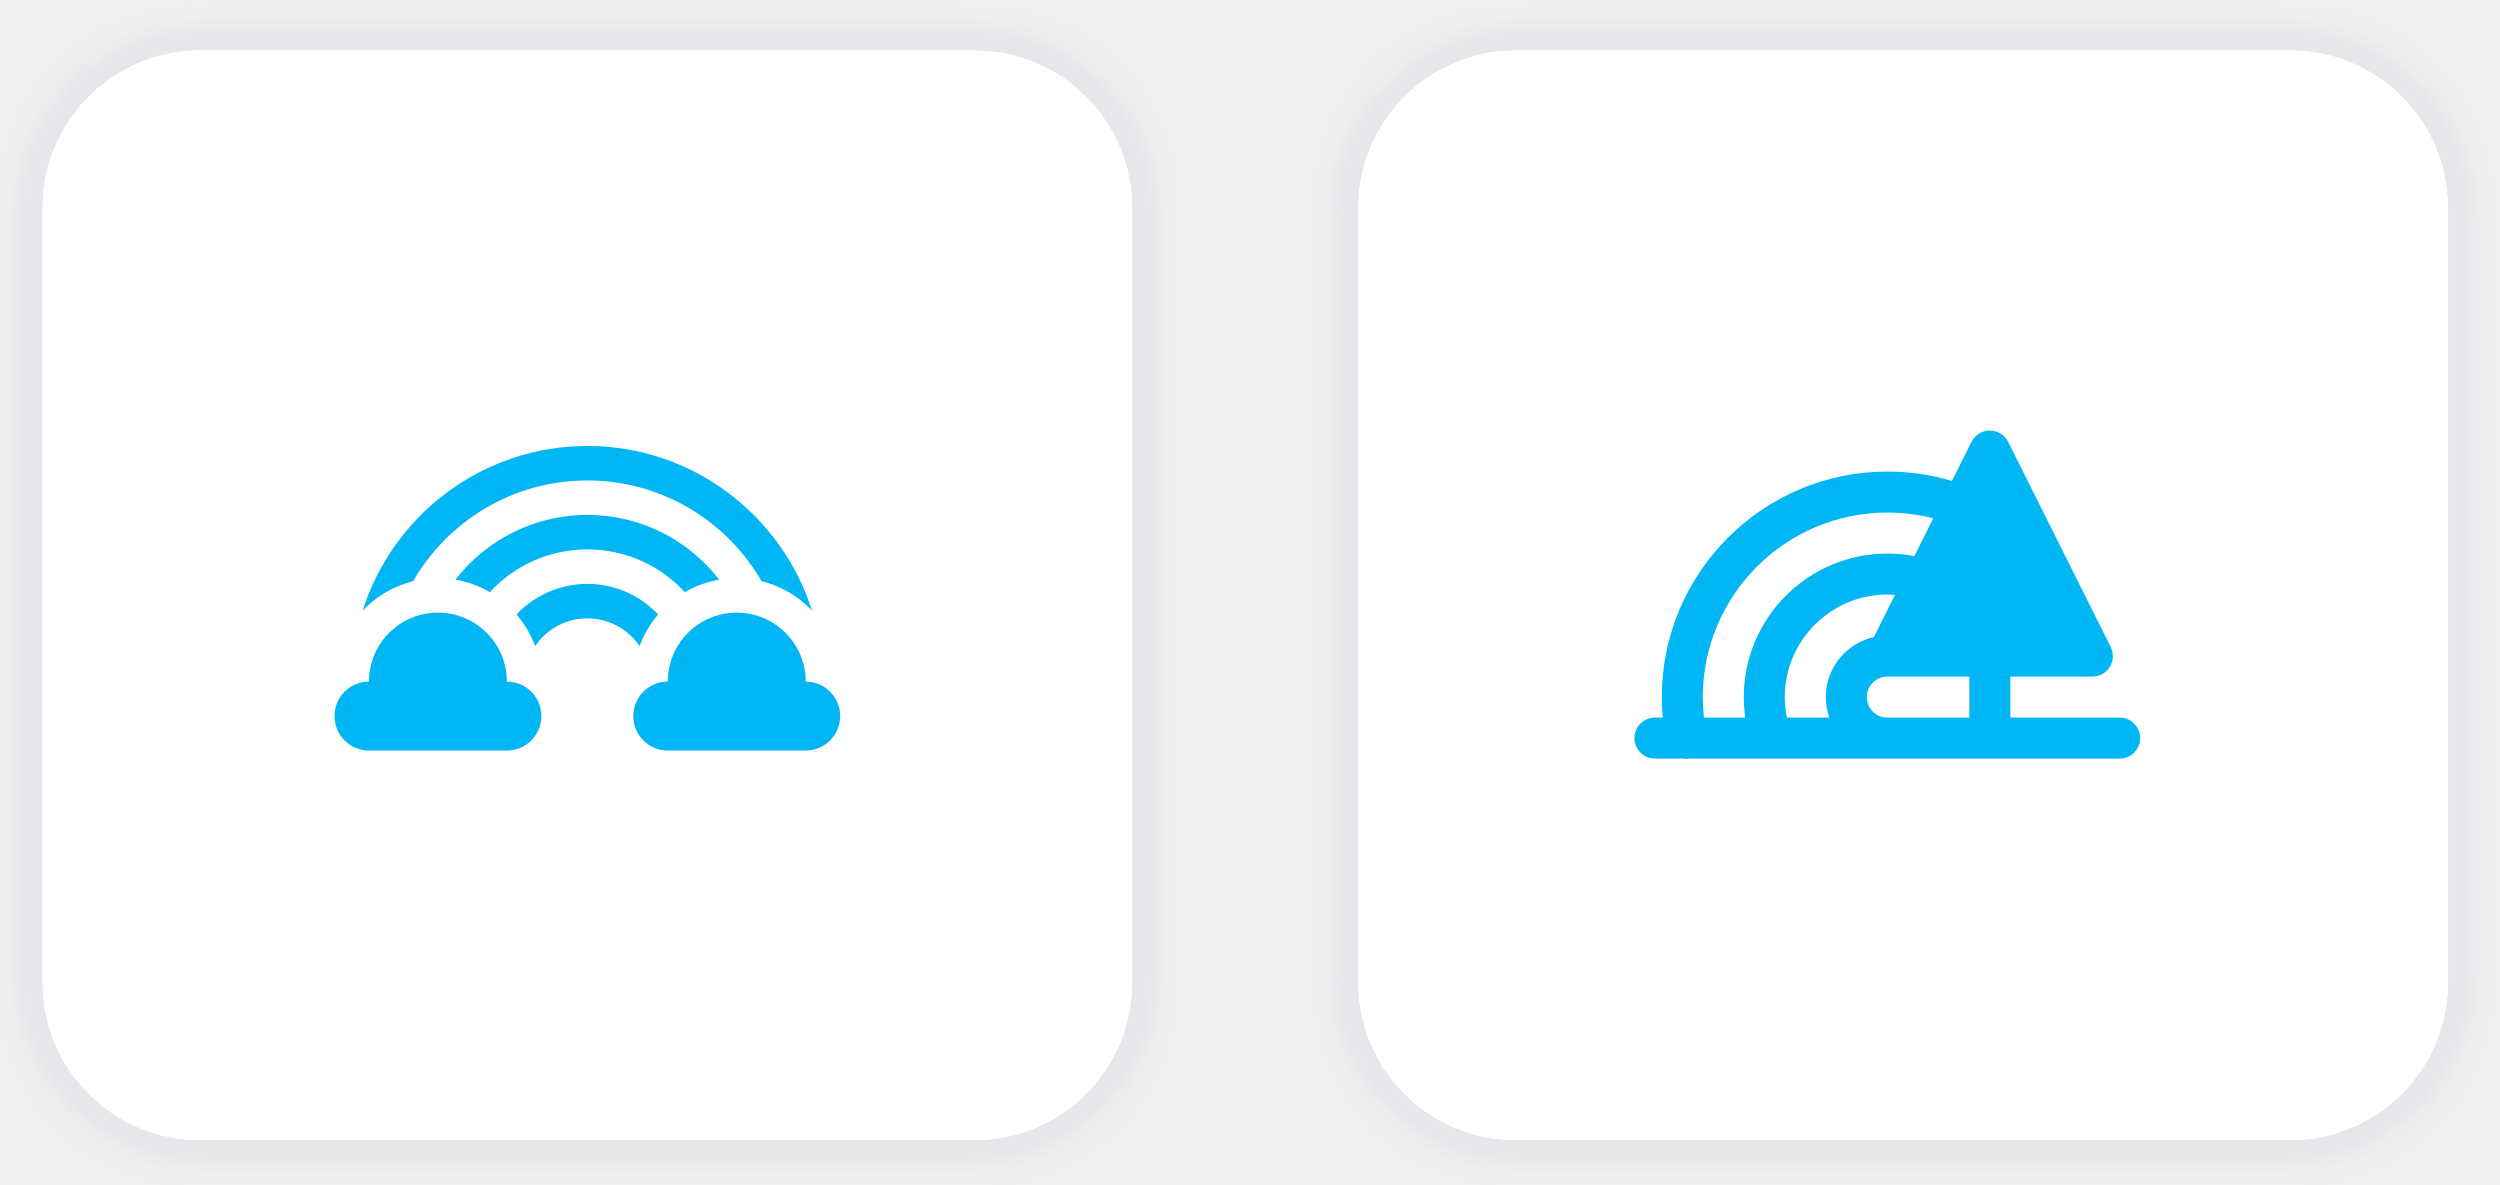
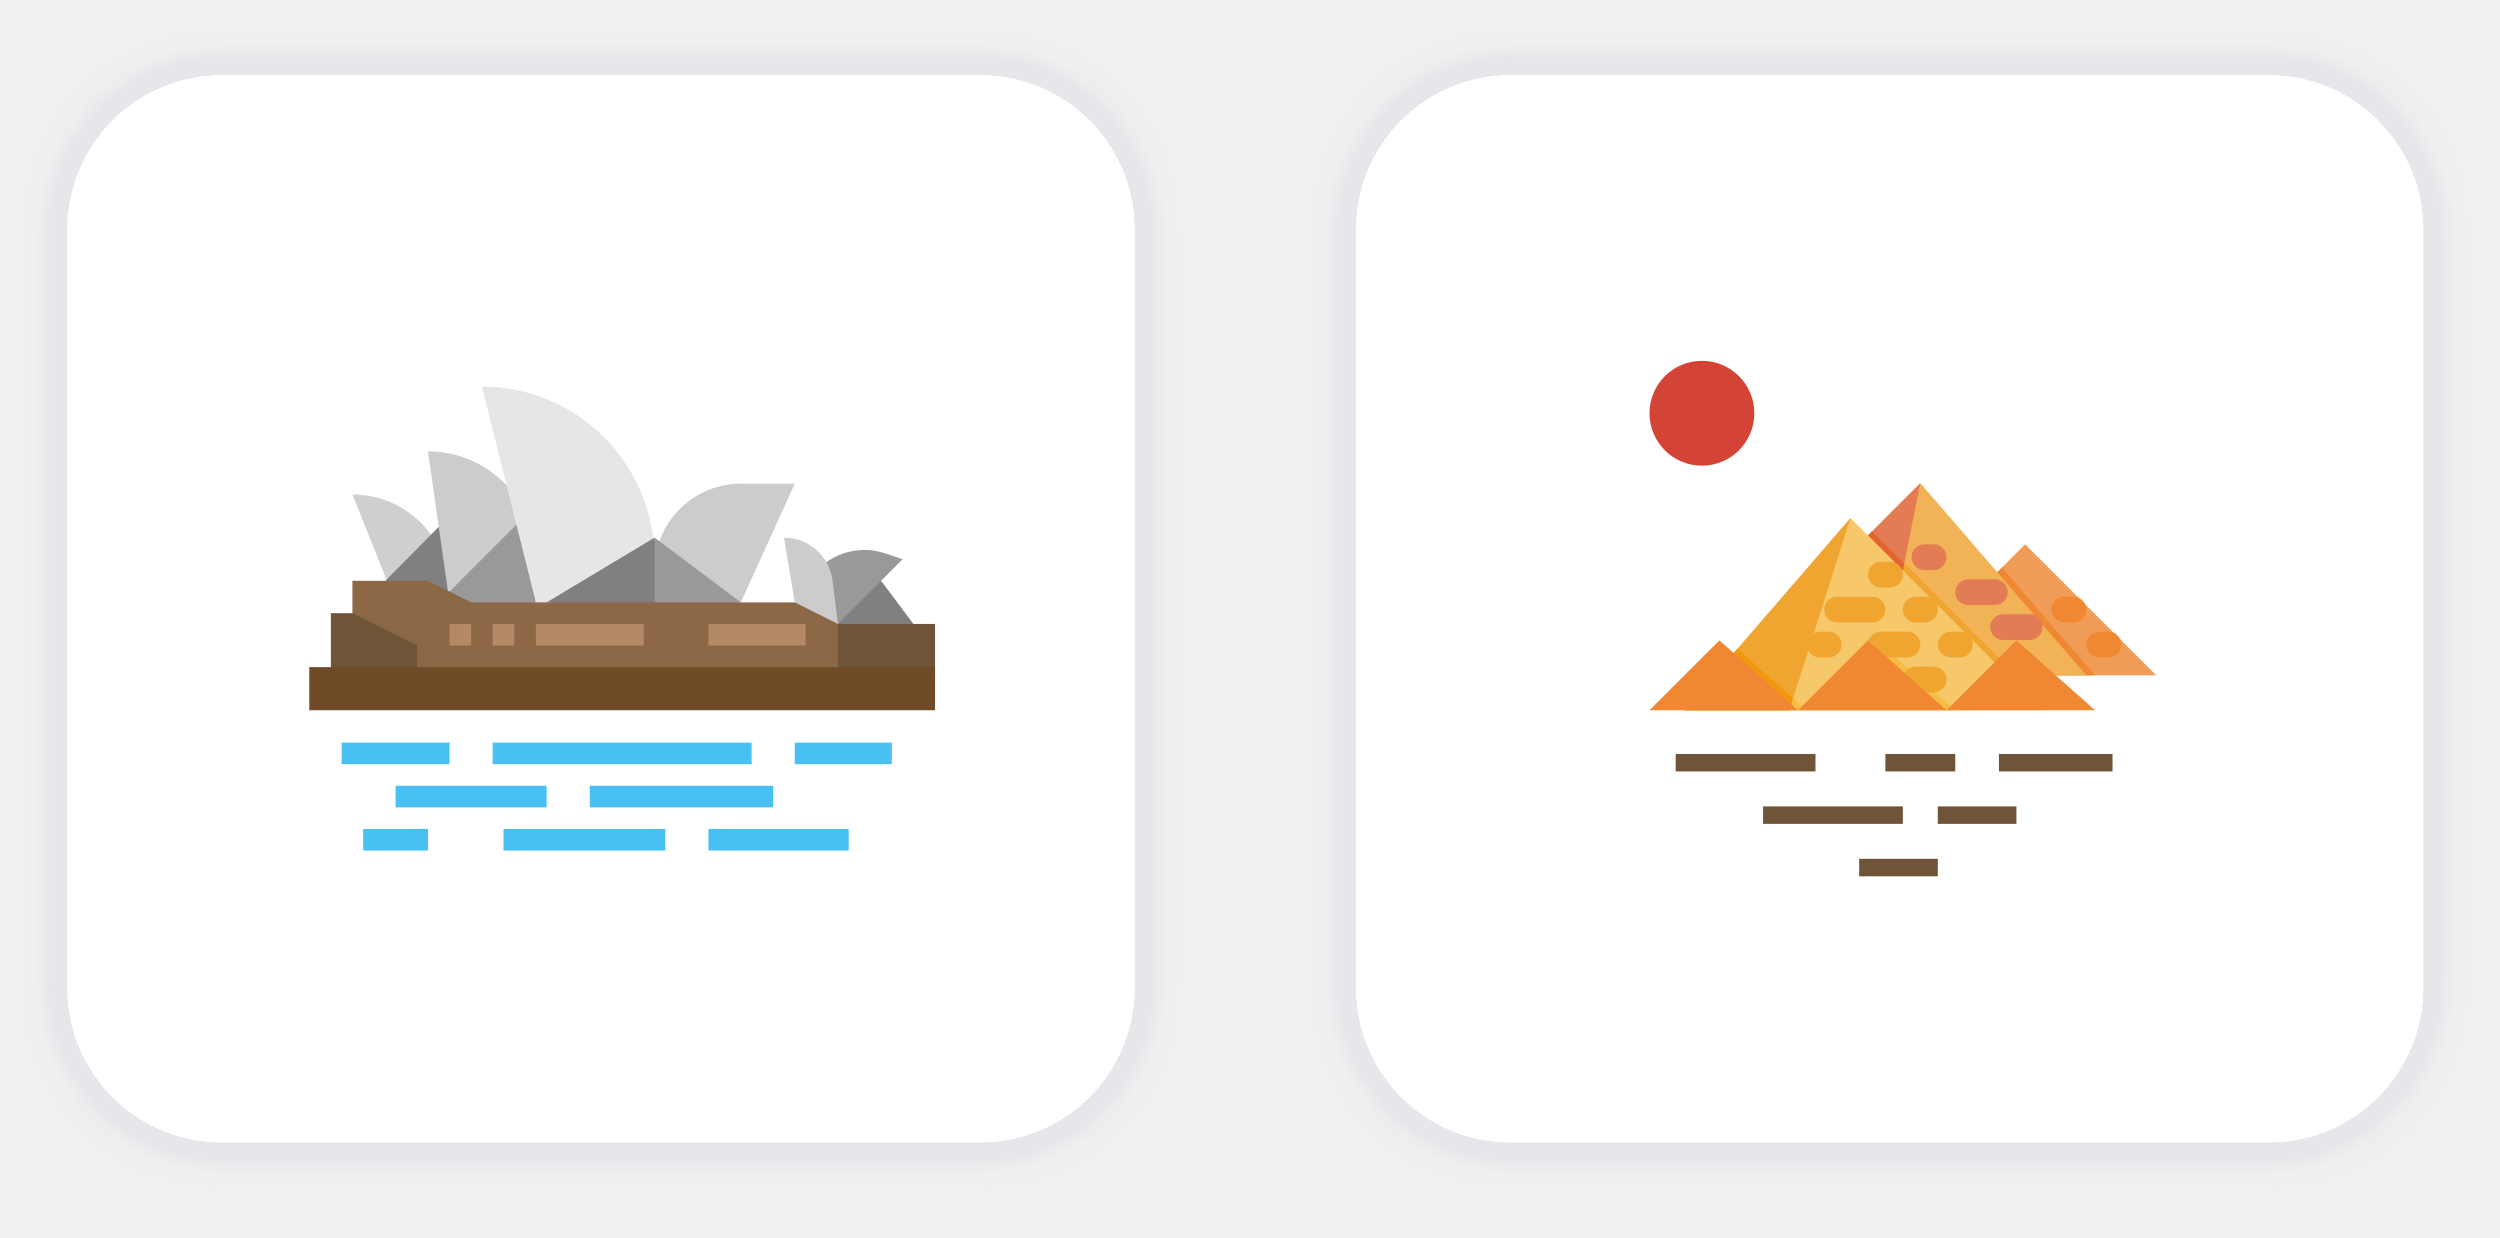
- <svg xmlns="http://www.w3.org/2000/svg" width="95px" height="45px" viewBox="0 0 95 45" version="1.1">
+ <svg xmlns="http://www.w3.org/2000/svg" width="97px" height="48px" viewBox="0 0 97 48" version="1.1">
  <defs>
    <filter x="-5.9%" y="-5.9%" width="112.6%" height="112.6%" filterUnits="objectBoundingBox" id="filter-1">
      <feOffset dx="0" dy="0" in="SourceAlpha" result="shadowOffsetOuter1" />
      <feGaussianBlur stdDeviation="0.5" in="shadowOffsetOuter1" result="shadowBlurOuter1" />
      <feColorMatrix values="0 0 0 0 0.533   0 0 0 0 0.596   0 0 0 0 0.667  0 0 0 0.5 0" type="matrix" in="shadowBlurOuter1" result="shadowMatrixOuter1" />
      <feMerge>
        <feMergeNode in="shadowMatrixOuter1" />
        <feMergeNode in="SourceGraphic" />
      </feMerge>
    </filter>
    <filter x="-5.9%" y="-5.9%" width="112.6%" height="112.6%" filterUnits="objectBoundingBox" id="filter-2">
      <feOffset dx="0" dy="0" in="SourceAlpha" result="shadowOffsetOuter1" />
      <feGaussianBlur stdDeviation="0.5" in="shadowOffsetOuter1" result="shadowBlurOuter1" />
      <feColorMatrix values="0 0 0 0 0.533   0 0 0 0 0.596   0 0 0 0 0.667  0 0 0 0.5 0" type="matrix" in="shadowBlurOuter1" result="shadowMatrixOuter1" />
      <feMerge>
        <feMergeNode in="shadowMatrixOuter1" />
        <feMergeNode in="SourceGraphic" />
      </feMerge>
    </filter>
  </defs>
  <g id="pages" stroke="none" stroke-width="1" fill="none" fill-rule="evenodd">
-     <g id="VisualPickerOption" transform="translate(1, 1)">
+     <g id="VisualPickerOption" transform="translate(2, 2)" fill-rule="nonzero">
      <g id="Group-128" transform="translate(0, 0.302326)">
-         <g id="price_active" filter="url(#filter-1)" fill-rule="nonzero">
+         <g id="price_active" filter="url(#filter-1)">
          <path d="M6.606,0.601 C3.289,0.601 0.601,3.289 0.601,6.606 L0.601,36.032 C0.601,39.348 3.289,42.037 6.606,42.037 L36.032,42.037 C39.348,42.037 42.037,39.348 42.037,36.032 L42.037,6.606 C42.037,3.289 39.348,0.601 36.032,0.601 L6.606,0.601 Z" id="Rectangle-17" fill="#FFFFFF" />
          <path d="M6.606,0 L36.032,0 C39.68,0 42.638,2.958 42.638,6.606 L42.638,36.032 C42.638,39.68 39.68,42.638 36.032,42.638 L6.606,42.638 C2.958,42.638 0,39.68 0,36.032 L0,6.606 C0,2.958 2.958,0 6.606,0 Z M6.606,0.601 C3.289,0.601 0.601,3.289 0.601,6.606 L0.601,36.032 C0.601,39.348 3.289,42.037 6.606,42.037 L36.032,42.037 C39.348,42.037 42.037,39.348 42.037,36.032 L42.037,6.606 C42.037,3.289 39.348,0.601 36.032,0.601 L6.606,0.601 Z" id="Rectangle-17" fill="#E6E6EB" />
        </g>
-         <g id="rainbow-(5)" transform="translate(11.71033, 15.61378)" fill="#01B6F5">
-           <path d="M6.551,8.984 C6.551,7.537 5.378,6.364 3.931,6.364 C2.483,6.364 1.31,7.537 1.31,8.984 C0.587,8.984 0,9.571 0,10.294 C0,11.018 0.587,11.605 1.31,11.605 L6.551,11.605 C7.275,11.605 7.861,11.018 7.861,10.294 C7.861,9.571 7.275,8.984 6.551,8.984 Z" />
-           <path d="M17.907,8.984 C17.907,7.537 16.733,6.364 15.286,6.364 C13.839,6.364 12.666,7.537 12.666,8.984 C11.942,8.984 11.355,9.571 11.355,10.294 C11.355,11.018 11.942,11.605 12.666,11.605 L17.907,11.605 C18.63,11.605 19.217,11.018 19.217,10.294 C19.217,9.571 18.63,8.984 17.907,8.984 Z" />
-           <path d="M12.976,3.62 C11.968,2.986 10.804,2.651 9.608,2.651 C8.413,2.651 7.249,2.986 6.241,3.62 C5.608,4.018 5.053,4.524 4.599,5.11 C5.068,5.191 5.509,5.355 5.905,5.587 C6.842,4.562 8.171,3.961 9.608,3.961 C11.046,3.961 12.375,4.562 13.312,5.587 C13.708,5.355 14.149,5.191 14.618,5.11 C14.164,4.524 13.609,4.018 12.976,3.62 Z" />
-           <path d="M9.608,0.031 C5.609,0.031 2.214,2.667 1.069,6.293 C1.579,5.75 2.242,5.353 2.988,5.168 C4.311,2.882 6.783,1.341 9.608,1.341 C12.434,1.341 14.906,2.882 16.229,5.168 C16.975,5.353 17.638,5.75 18.148,6.293 C17.003,2.667 13.608,0.031 9.608,0.031 Z" />
-           <path d="M9.608,5.272 C8.55,5.272 7.594,5.718 6.917,6.431 C7.219,6.784 7.46,7.191 7.623,7.634 C8.055,7 8.784,6.582 9.608,6.582 C10.433,6.582 11.162,7 11.594,7.634 C11.757,7.191 11.998,6.784 12.3,6.431 C11.623,5.718 10.667,5.272 9.608,5.272 Z" />
-         </g>
      </g>
-       <g id="Group-126" transform="translate(50, 0.302326)" fill-rule="nonzero">
+       <g id="Group-126" transform="translate(50, 0.302326)">
        <g id="price_active-copy" filter="url(#filter-2)">
          <path d="M6.606,0.601 C3.289,0.601 0.601,3.289 0.601,6.606 L0.601,36.032 C0.601,39.348 3.289,42.037 6.606,42.037 L36.032,42.037 C39.348,42.037 42.037,39.348 42.037,36.032 L42.037,6.606 C42.037,3.289 39.348,0.601 36.032,0.601 L6.606,0.601 Z" id="Rectangle-17" fill="#FFFFFF" />
          <path d="M6.606,0 L36.032,0 C39.68,0 42.638,2.958 42.638,6.606 L42.638,36.032 C42.638,39.68 39.68,42.638 36.032,42.638 L6.606,42.638 C2.958,42.638 0,39.68 0,36.032 L0,6.606 C0,2.958 2.958,0 6.606,0 Z M6.606,0.601 C3.289,0.601 0.601,3.289 0.601,6.606 L0.601,36.032 C0.601,39.348 3.289,42.037 6.606,42.037 L36.032,42.037 C39.348,42.037 42.037,39.348 42.037,36.032 L42.037,6.606 C42.037,3.289 39.348,0.601 36.032,0.601 L6.606,0.601 Z" id="Rectangle-17" fill="#E6E6EB" />
        </g>
-         <g id="rainbow-(6)" transform="translate(11.1098, 15.01325)" fill="#01B6F5">
-           <path d="M18.438,10.953 L14.283,10.953 L14.283,9.395 L17.399,9.395 C17.399,9.395 17.4,9.395 17.4,9.395 C17.83,9.395 18.179,9.046 18.179,8.616 C18.179,8.476 18.142,8.345 18.078,8.231 L14.201,0.477 C14.069,0.213 13.799,0.046 13.504,0.046 C13.209,0.046 12.939,0.213 12.807,0.477 L12.064,1.962 C11.271,1.724 10.448,1.604 9.608,1.604 C4.883,1.604 1.039,5.448 1.039,10.174 C1.039,10.434 1.051,10.694 1.075,10.953 L0.779,10.953 C0.349,10.953 0,11.302 0,11.732 C0,12.162 0.349,12.511 0.779,12.511 L1.839,12.511 C1.884,12.519 1.929,12.523 1.975,12.523 C2.019,12.523 2.063,12.518 2.107,12.511 L5.187,12.511 C5.191,12.511 5.196,12.511 5.2,12.511 C5.204,12.511 5.208,12.511 5.212,12.511 L18.438,12.511 C18.868,12.511 19.217,12.162 19.217,11.732 C19.217,11.302 18.868,10.953 18.438,10.953 Z M4.155,10.174 C4.155,10.436 4.175,10.696 4.211,10.953 L2.64,10.953 C2.612,10.695 2.597,10.434 2.597,10.174 C2.597,6.308 5.742,3.162 9.608,3.162 C10.203,3.162 10.788,3.236 11.355,3.381 L10.637,4.817 C10.299,4.753 9.955,4.72 9.608,4.72 C6.601,4.72 4.155,7.167 4.155,10.174 Z M7.405,10.953 L5.792,10.953 C5.74,10.698 5.713,10.437 5.713,10.174 C5.713,8.026 7.461,6.278 9.608,6.278 C9.706,6.278 9.804,6.282 9.901,6.289 L9.099,7.893 C8.054,8.127 7.271,9.06 7.271,10.174 C7.271,10.447 7.319,10.709 7.405,10.953 Z M12.725,10.953 L9.608,10.953 C9.179,10.953 8.829,10.603 8.829,10.174 C8.829,9.744 9.179,9.395 9.608,9.395 L12.725,9.395 L12.725,10.953 Z" id="XMLID_229_" />
+       </g>
+       <g id="012-pyramid" transform="translate(62, 12)">
+         <polygon id="Path" fill="#F09C57" points="13.22 8.475 14.576 7.119 19.661 12.203 13.559 12.203" />
+         <polygon id="Path" fill="#F08833" points="13.22 8.475 13.559 12.203 17.288 12.203 13.675 8.02" />
+         <polygon id="Path" fill="#F1B355" points="8.475 6.78 10.508 4.746 16.949 12.203 8.475 12.203" />
+         <polygon id="Path" fill="#E37C55" points="10.508 4.746 9.831 8.136 8.475 6.78" />
+         <polygon id="Path" fill="#F1A531" points="8.644 6.61 8.475 6.78 8.475 12.203 14.237 12.203" />
+         <polygon id="Path" fill="#E36333" points="9.887 7.853 8.644 6.61 8.475 6.78 9.831 8.136" />
+         <polygon id="Path" fill="#F6C869" points="1.356 13.559 7.797 6.102 15.254 13.559" />
+         <polygon id="Path" fill="#F6BC44" points="1.356 13.559 6.102 13.559 3.417 11.173" />
+         <polygon id="Path" fill="#F1A531" points="7.797 6.102 5.424 13.559 1.356 13.559" />
+         <polygon id="Path" fill="#F1970D" points="3.417 11.173 1.356 13.559 5.424 13.559 5.573 13.09" />
+         <g id="Group" transform="translate(6.101695, 7.79661)" fill="#F1A531">
+           <rect id="Rectangle" x="2.373" y="0" width="1.356" height="1" rx="0.5" />
+           <rect id="Rectangle" x="0.678" y="1.356" width="2.373" height="1" rx="0.5" />
+           <rect id="Rectangle" x="3.729" y="1.356" width="1.356" height="1" rx="0.5" />
+           <rect id="Rectangle" x="5.085" y="2.712" width="1.356" height="1" rx="0.5" />
+           <rect id="Rectangle" x="0" y="2.712" width="1.356" height="1" rx="0.5" />
        </g>
+         <rect id="Rectangle" fill="#E37C55" x="10.169" y="7.119" width="1.356" height="1" rx="0.5" />
+         <rect id="Rectangle" fill="#E37C55" x="11.864" y="8.475" width="2.034" height="1" rx="0.5" />
+         <rect id="Rectangle" fill="#E37C55" x="13.22" y="9.831" width="2.034" height="1" rx="0.5" />
+         <rect id="Rectangle" fill="#F08833" x="15.593" y="9.153" width="1.356" height="1" rx="0.5" />
+         <rect id="Rectangle" fill="#F08833" x="16.949" y="10.508" width="1.356" height="1" rx="0.5" />
+         <polygon id="Path" fill="#6F5438" points="1.017 15.254 6.441 15.254 6.441 15.932 1.017 15.932" />
+         <rect id="Rectangle" fill="#D34437" x="0" y="0" width="4.068" height="4.068" rx="2.034" />
+         <polygon id="Path" fill="#6F5438" points="9.153 15.254 11.864 15.254 11.864 15.932 9.153 15.932" />
+         <polygon id="Path" fill="#6F5438" points="4.407 17.288 9.831 17.288 9.831 17.966 4.407 17.966" />
+         <polygon id="Path" fill="#6F5438" points="13.559 15.254 17.966 15.254 17.966 15.932 13.559 15.932" />
+         <polygon id="Path" fill="#6F5438" points="11.186 17.288 14.237 17.288 14.237 17.966 11.186 17.966" />
+         <polygon id="Path" fill="#6F5438" points="8.136 19.322 11.186 19.322 11.186 20 8.136 20" />
+         <polygon id="Path" fill="#F6BC44" points="6.102 13.559 8.814 10.847 11.864 13.559" />
+         <polygon id="Path" fill="#F08833" points="0 13.559 2.712 10.847 5.763 13.559" />
+         <rect id="Rectangle" fill="#F1A531" x="8.475" y="10.508" width="2.034" height="1" rx="0.5" />
+         <rect id="Rectangle" fill="#F1A531" x="9.831" y="11.864" width="1.695" height="1" rx="0.5" />
+         <polygon id="Path" fill="#F08833" points="5.763 13.559 8.475 10.847 11.525 13.559" />
+         <polygon id="Path" fill="#F08833" points="11.525 13.559 14.237 10.847 17.288 13.559" />
+       </g>
+       <g id="030-sydney-opera-house" transform="translate(10, 13)">
+         <path d="M1.674,4.186 L3.349,8.372 L5.442,8.372 L5.442,7.953 C5.442,5.873 3.755,4.186 1.674,4.186 L1.674,4.186 Z" id="Path" fill="#CFCFCF" />
+         <polygon id="Path" fill="#808080" points="2.93 7.558 5.023 5.442 6.279 8.372" />
+         <path d="M4.605,2.512 L5.442,8.372 L8.791,8.791 L8.791,6.698 C8.791,5.587 8.35,4.523 7.565,3.738 C6.78,2.953 5.715,2.512 4.605,2.512 Z" id="Path" fill="#CCCCCC" />
+         <polygon id="Path" fill="#999999" points="5.442 7.953 8.372 5.023 8.791 8.372 6.279 8.791" />
+         <path d="M6.698,0 L8.791,8.372 L8.791,8.791 L13.395,8.791 L13.395,6.698 C13.395,2.999 10.397,0 6.698,0 Z" id="Path" fill="#E6E6E6" />
+         <polygon id="Path" fill="#808080" points="23.442 9.209 22.186 7.535 20.93 8.372 20.512 9.209 21.767 9.628" />
+         <path d="M18.837,3.767 L16.744,8.372 L13.395,8.372 L13.395,7.116 C13.395,5.267 14.895,3.767 16.744,3.767 L18.837,3.767 Z" id="Path" fill="#CCCCCC" />
+         <path d="M23.023,6.698 L20.512,9.209 L18.837,8.372 L19.447,7.456 C20.076,6.514 21.257,6.109 22.332,6.467 L23.023,6.698 Z" id="Path" fill="#999999" />
+         <path d="M18.837,8.372 L19.256,9.209 L20.512,9.209 L20.301,7.522 C20.182,6.573 19.375,5.86 18.419,5.86 L18.837,8.372 Z" id="Path" fill="#CCCCCC" />
+         <polygon id="Path" fill="#808080" points="9.209 8.372 13.395 5.86 13.814 8.791" />
+         <polygon id="Path" fill="#999999" points="16.744 8.372 13.395 5.86 13.395 8.791" />
+         <g id="Group" transform="translate(1.255814, 13.81395)" fill="#48C0F3">
+           <polygon id="Path" points="0 0 4.186 0 4.186 0.837 0 0.837" />
+           <polygon id="Path" points="5.86 0 15.907 0 15.907 0.837 5.86 0.837" />
+           <polygon id="Path" points="17.581 0 21.349 0 21.349 0.837 17.581 0.837" />
+           <polygon id="Path" points="2.093 1.674 7.953 1.674 7.953 2.512 2.093 2.512" />
+           <polygon id="Path" points="9.628 1.674 16.744 1.674 16.744 2.512 9.628 2.512" />
+           <polygon id="Path" points="6.279 3.349 12.558 3.349 12.558 4.186 6.279 4.186" />
+           <polygon id="Path" points="14.233 3.349 19.674 3.349 19.674 4.186 14.233 4.186" />
+           <polygon id="Path" points="0.837 3.349 3.349 3.349 3.349 4.186 0.837 4.186" />
+         </g>
+         <polygon id="Path" fill="#6F5438" points="19.674 9.209 24.279 9.209 24.279 11.302 19.674 11.302" />
+         <polygon id="Path" fill="#8C6847" points="1.674 11.302 1.674 7.535 4.605 7.535 6.279 8.372 18.837 8.372 20.512 9.209 20.512 11.302" />
+         <polygon id="Path" fill="#6F5438" points="0.837 11.302 0.837 8.791 1.674 8.791 4.186 10.047 4.186 11.302" />
+         <polygon id="Path" fill="#B38A65" points="5.442 9.209 6.279 9.209 6.279 10.047 5.442 10.047" />
+         <polygon id="Path" fill="#B38A65" points="7.116 9.209 7.953 9.209 7.953 10.047 7.116 10.047" />
+         <polygon id="Path" fill="#B38A65" points="8.791 9.209 12.977 9.209 12.977 10.047 8.791 10.047" />
+         <polygon id="Path" fill="#B38A65" points="15.488 9.209 19.256 9.209 19.256 10.047 15.488 10.047" />
+         <polygon id="Path" fill="#6F4C27" points="0 10.884 24.279 10.884 24.279 12.558 0 12.558" />
      </g>
    </g>
  </g>
</svg>
